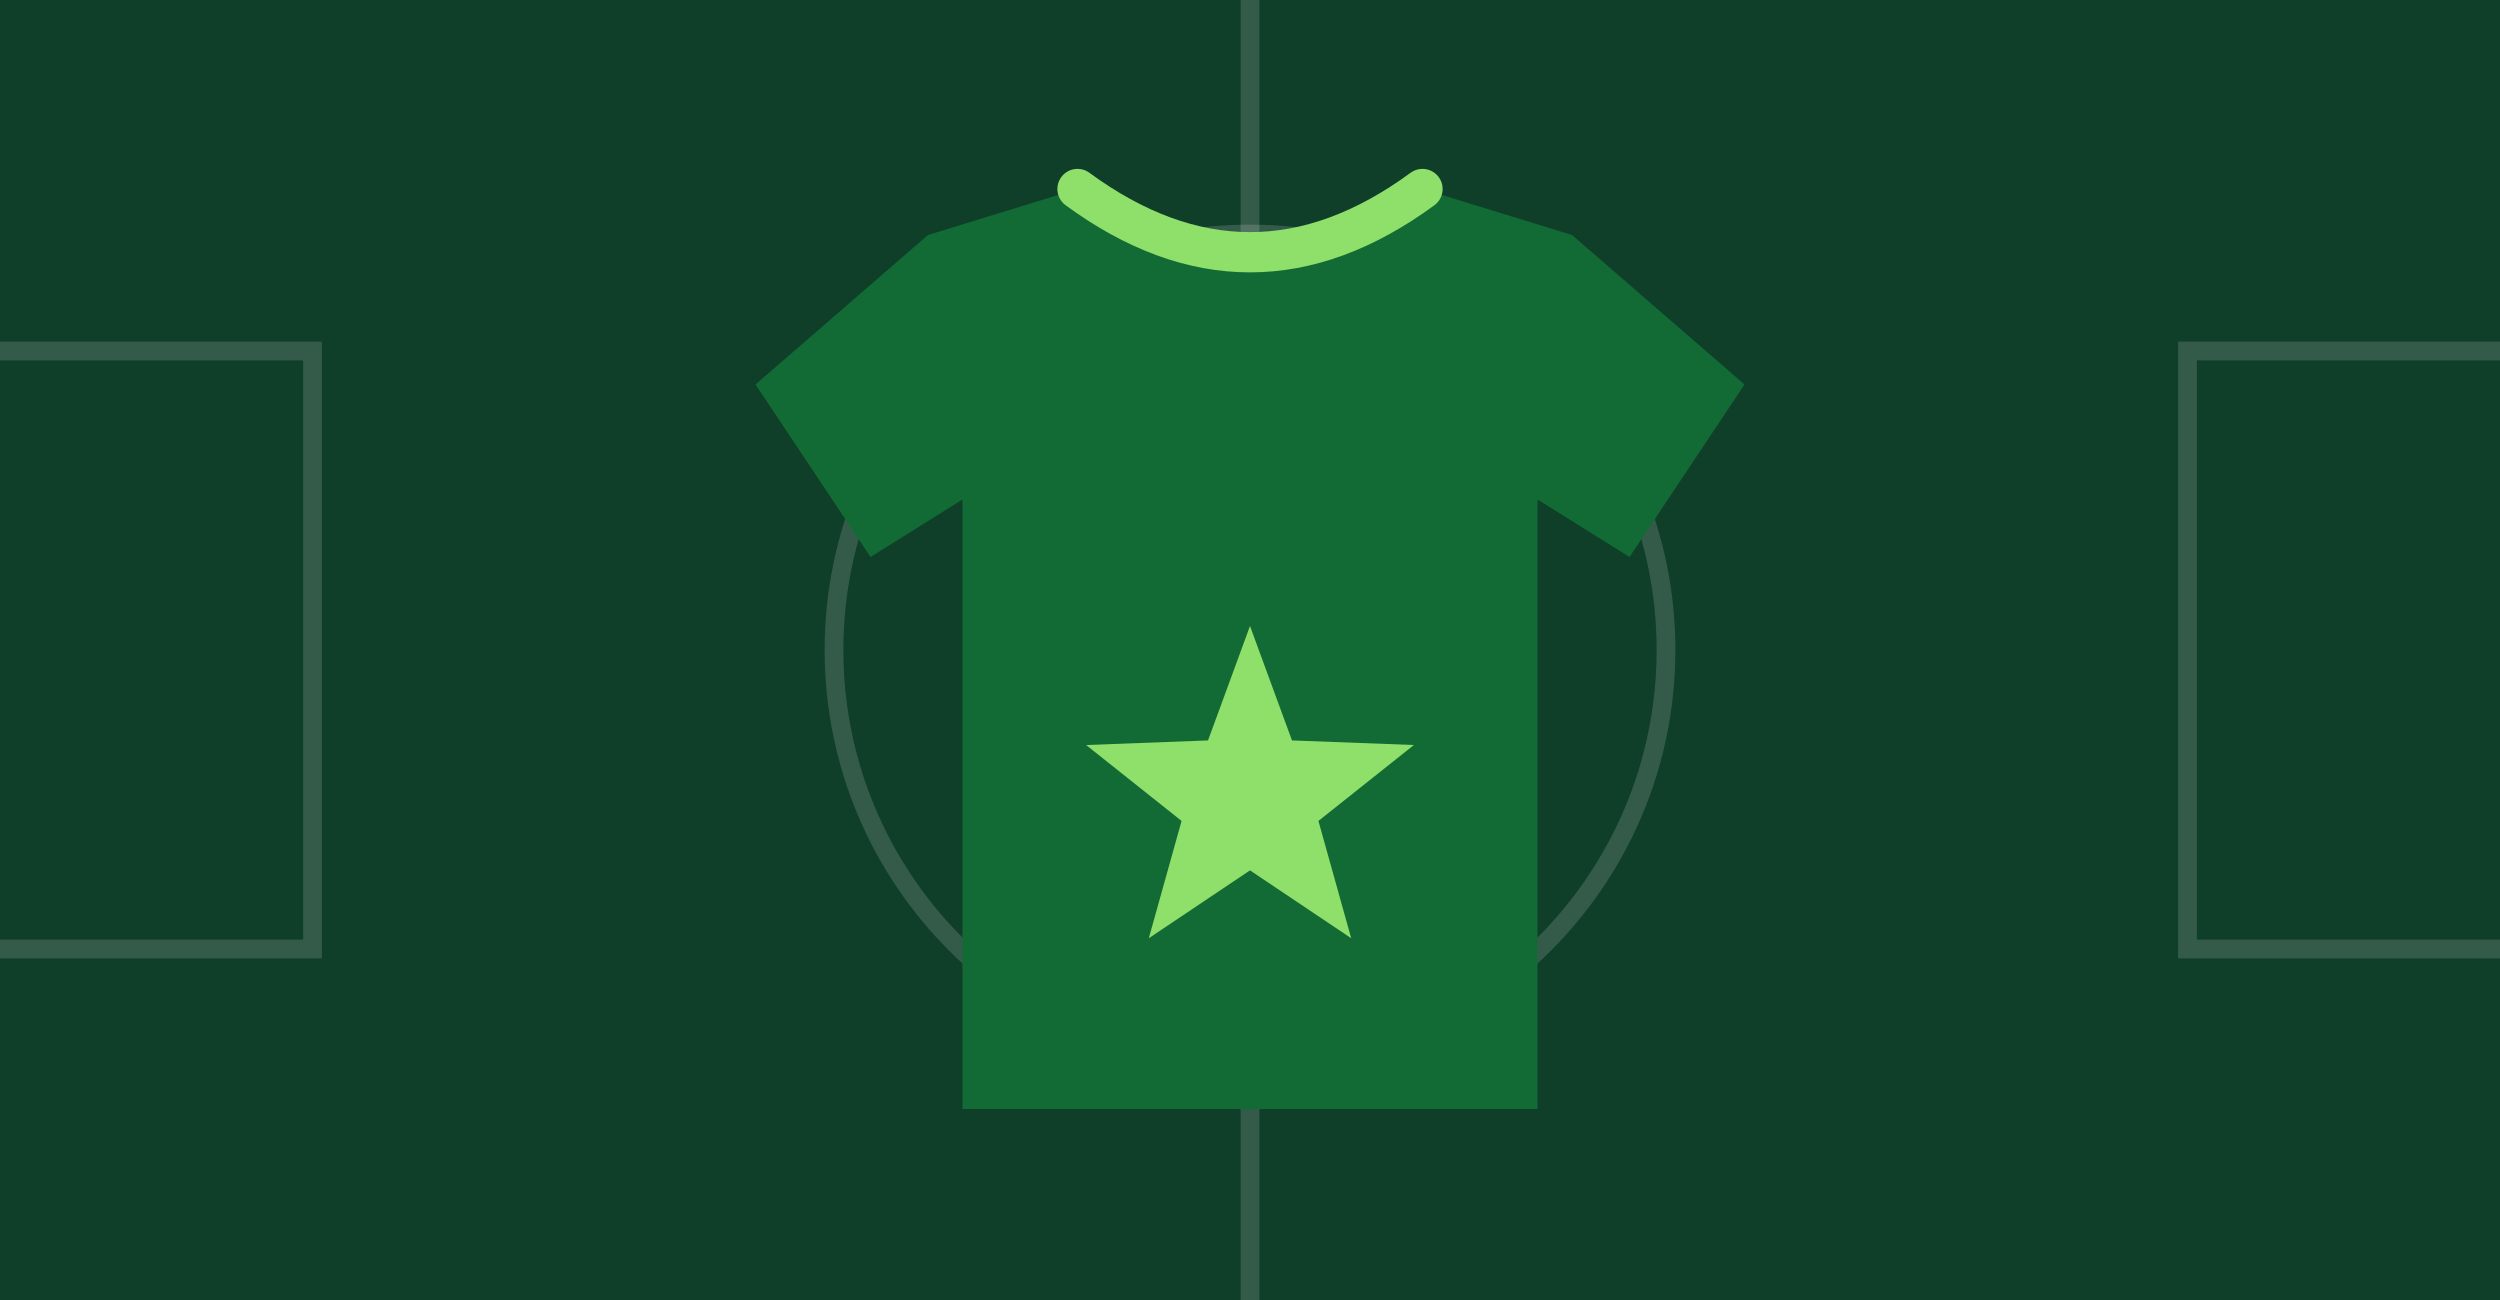
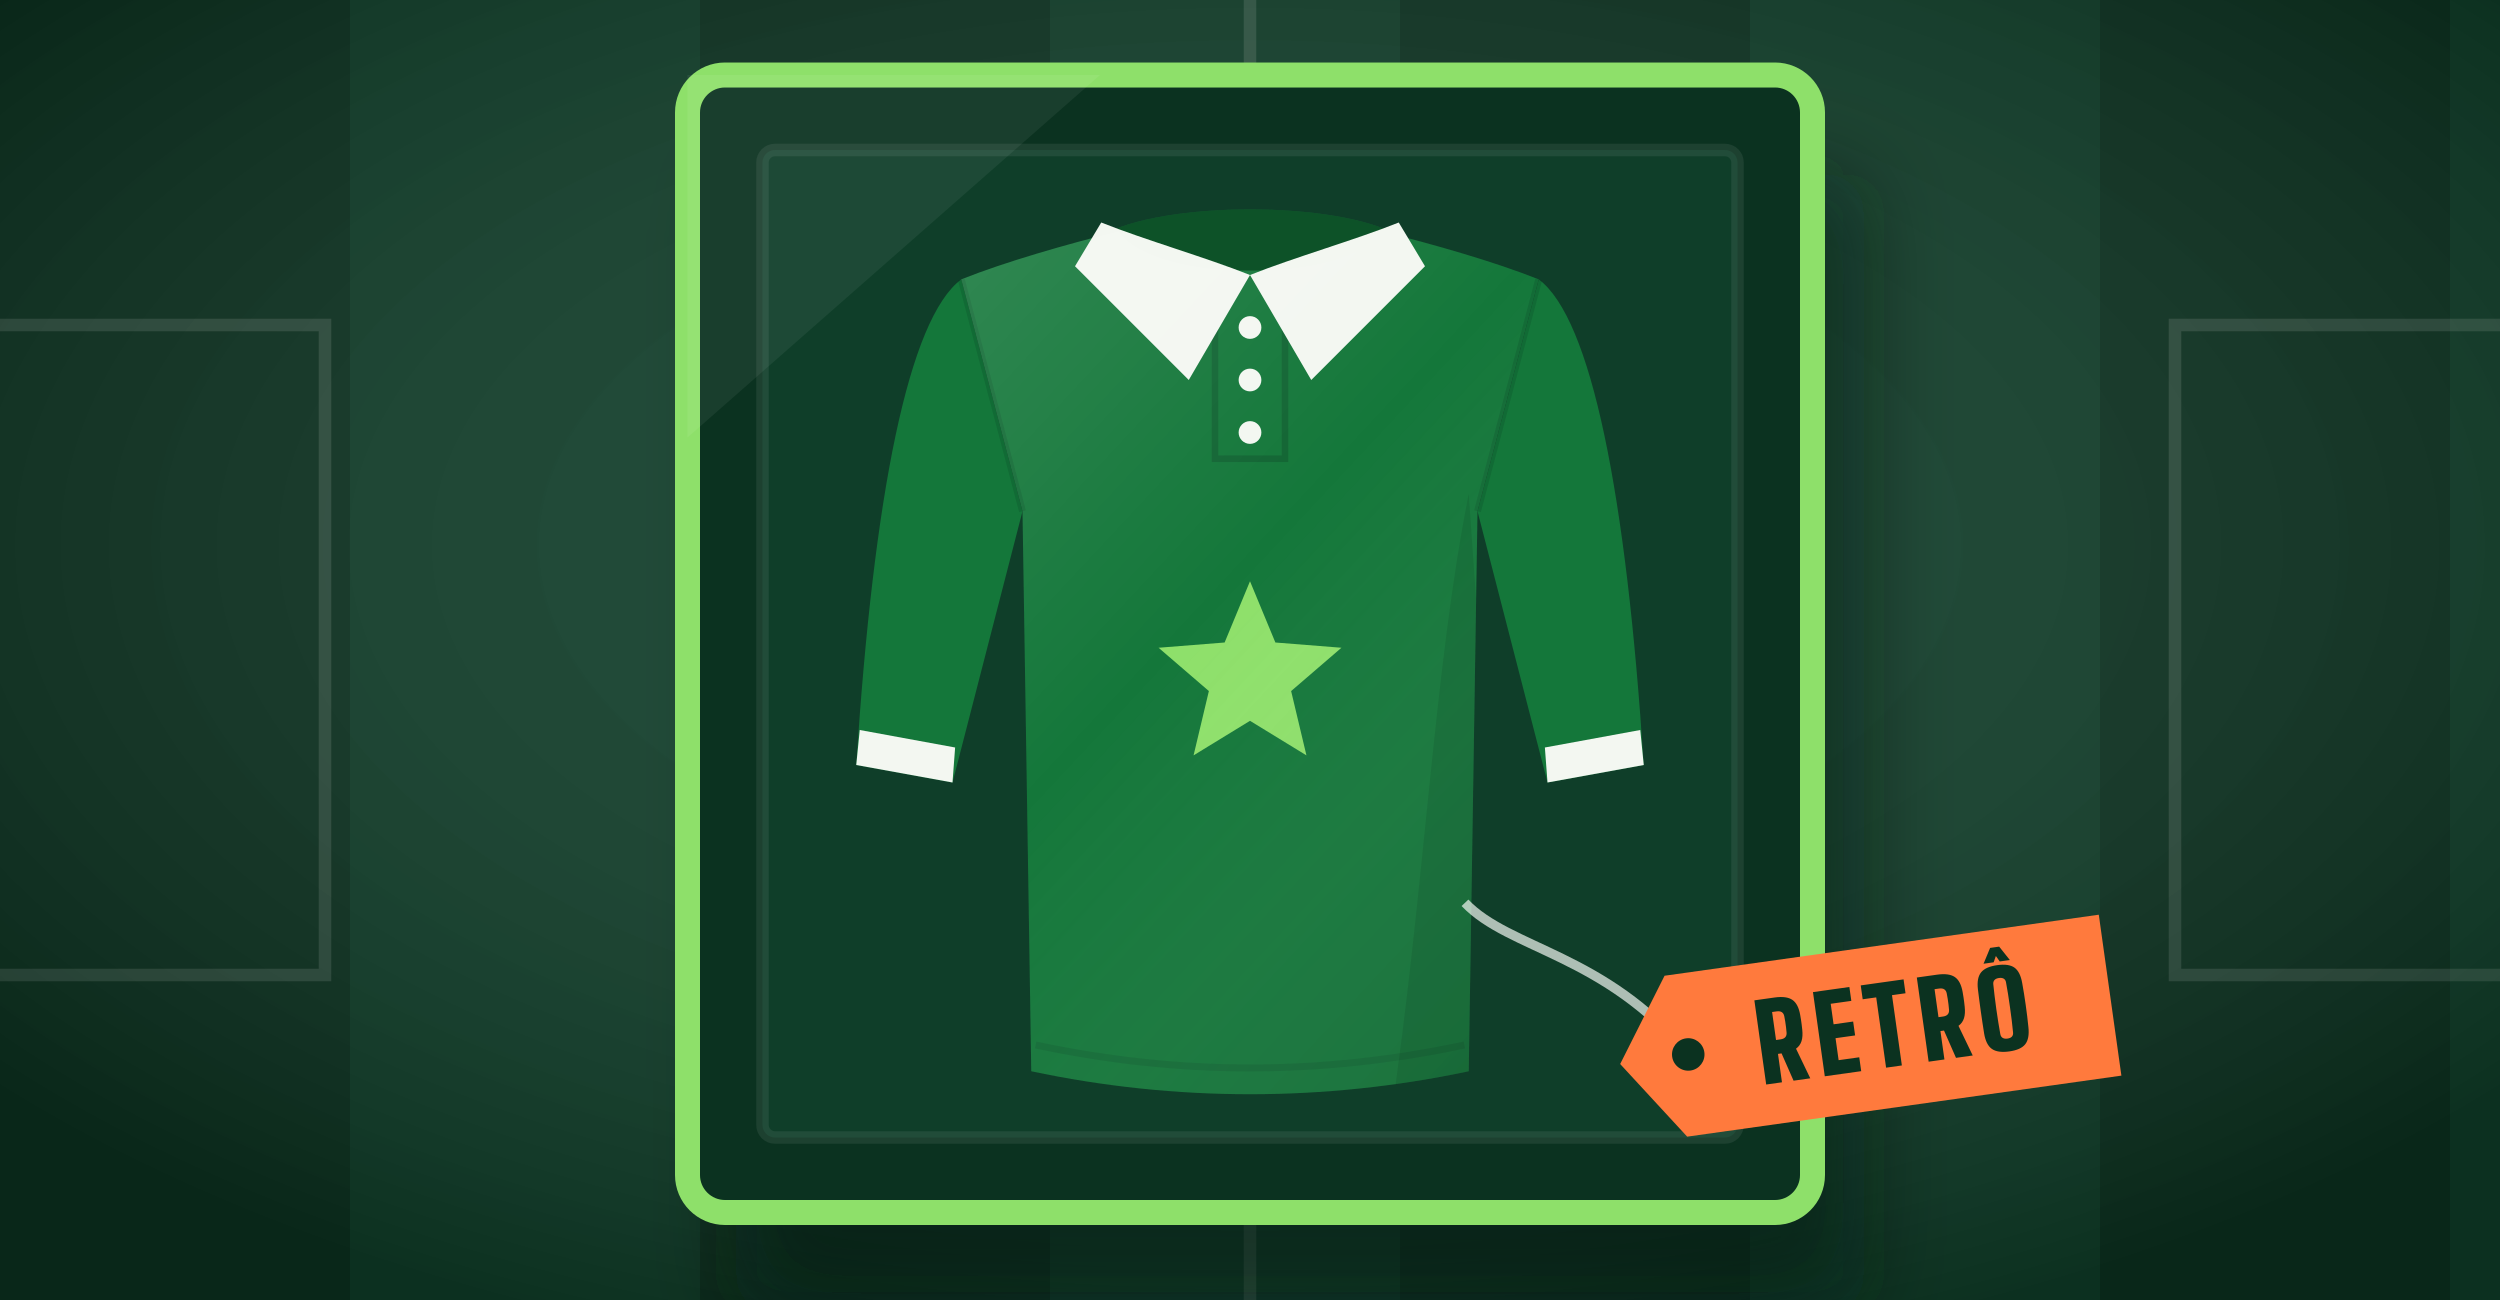
<svg xmlns="http://www.w3.org/2000/svg" width="400" height="208" viewBox="0 0 400 208" fill="none">
-   <g clip-path="url(#clip0_676_29860)">
-     <g clip-path="url(#clip1_676_29860)">
-       <path d="M400 0H0V208H400V0Z" fill="#0F3E29" />
-       <path d="M200 0V208" stroke="#F3F7F1" stroke-opacity="0.16" stroke-width="3" />
-       <path d="M200 170.56C236.76 170.56 266.56 140.76 266.56 104C266.56 67.24 236.76 37.44 200 37.44C163.24 37.44 133.44 67.24 133.44 104C133.44 140.76 163.24 170.56 200 170.56Z" stroke="#F3F7F1" stroke-opacity="0.16" stroke-width="3" />
-       <path d="M200 109C202.761 109 205 106.761 205 104C205 101.239 202.761 99 200 99C197.239 99 195 101.239 195 104C195 106.761 197.239 109 200 109Z" fill="#F3F7F1" fill-opacity="0.22" />
-       <path d="M0 56.16H50V151.84H0" stroke="#F3F7F1" stroke-opacity="0.16" stroke-width="3" />
-       <path d="M400 56.16H350V151.84H400" stroke="#F3F7F1" stroke-opacity="0.16" stroke-width="3" />
-       <path d="M172.4 30.24L148.48 37.6L120.88 61.52L139.28 89.12L154 79.92V177.44H246V79.92L260.72 89.12L279.12 61.52L251.52 37.6L227.6 30.24C209.2 43.733 190.8 43.733 172.4 30.24Z" fill="#126B34" />
-       <path d="M200 100.16L206.716 118.468L226.22 119.204L210.948 131.348L216.192 150.116L200 139.26L183.808 150.116L189.052 131.348L173.78 119.204L193.284 118.468L200 100.16Z" fill="#8EE06A" />
-       <path d="M172.4 30.24C190.8 43.733 209.2 43.733 227.6 30.24" stroke="#8EE06A" stroke-width="6.44" stroke-linecap="round" />
+   <defs>
+     <filter id="sombra" x="-20%" y="-20%" width="140%" height="150%">
+       <feGaussianBlur stdDeviation="7" />
+       <feOffset dx="4" dy="10" />
+     </filter>
+     <linearGradient id="luz" x1="0" y1="0" x2="1" y2="1">
+       <stop offset="0" stop-color="#FFFFFF" stop-opacity=".16" />
+       <stop offset=".45" stop-color="#FFFFFF" stop-opacity="0" />
+       <stop offset="1" stop-color="#03140B" stop-opacity=".18" />
+     </linearGradient>
+     <radialGradient id="refletor" cx=".5" cy=".42" r=".65">
+       <stop offset="0" stop-color="#FFFFFF" stop-opacity=".07" />
+       <stop offset="1" stop-color="#000000" stop-opacity=".22" />
+     </radialGradient>
+   </defs>
+   <rect width="400" height="208" fill="#0B3220" />
+   <rect x="56" y="0" width="56" height="208" fill="#0F3E29" />
+   <rect x="168" y="0" width="56" height="208" fill="#0F3E29" />
+   <rect x="280" y="0" width="56" height="208" fill="#0F3E29" />
+   <rect x="392" y="0" width="56" height="208" fill="#0F3E29" />
+   <path d="M200.0 0 V208" fill="none" stroke="#F3F7F1" stroke-opacity=".14" stroke-width="2" />
+   <circle cx="200.0" cy="104.0" r="58" fill="none" stroke="#F3F7F1" stroke-opacity=".14" stroke-width="2" />
+   <circle cx="200.0" cy="104.0" r="3" fill="#F3F7F1" fill-opacity=".2" />
+   <path d="M0 52.0 H52.0 V156.0 H0" fill="none" stroke="#F3F7F1" stroke-opacity=".14" stroke-width="2" />
+   <path d="M400 52.0 H348.0 V156.0 H400" fill="none" stroke="#F3F7F1" stroke-opacity=".14" stroke-width="2" />
+   <rect width="400" height="208" fill="url(#refletor)" />
+   <rect x="114" y="18" width="180" height="182" rx="6" fill="#03140B" opacity=".5" filter="url(#sombra)" />
+   <rect x="110" y="12" width="180" height="182" rx="6" fill="#0B3220" stroke="#8EE06A" stroke-width="4" />
+   <rect x="122" y="24" width="156" height="158" rx="2" fill="#0F3E29" />
+   <rect x="122" y="24" width="156" height="158" rx="2" fill="none" stroke="#F3F7F1" stroke-opacity=".08" stroke-width="2" />
+   <g transform="translate(130 30) scale(0.7)">
+     <clipPath id="c9">
+       <path d="M70 10 C58 13 44 17 34 21 L48 74 L50 202 C83 209 117 209 150 202 L152 74 L166 21 C156 17 142 13 130 10 C122 22 78 22 70 10 Z" />
+     </clipPath>
+     <path d="M34 21 C22 30 14 70 10 132 L32 136 L48 74 Z" fill="#14773A" />
+     <path d="M10 132 L32 136 L32.6 128 L10.8 124 Z" fill="#F3F7F1" />
+     <path d="M166 21 C178 30 186 70 190 132 L168 136 L152 74 Z" fill="#14773A" />
+     <path d="M190 132 L168 136 L167.4 128 L189.2 124 Z" fill="#F3F7F1" />
+     <path d="M66 11 C80 3 120 3 134 11 C124 24 76 24 66 11 Z" fill="#14773A" />
+     <path d="M66 11 C80 3 120 3 134 11 C124 24 76 24 66 11 Z" fill="#03140B" opacity=".38" />
+     <path d="M70 10 C58 13 44 17 34 21 L48 74 L50 202 C83 209 117 209 150 202 L152 74 L166 21 C156 17 142 13 130 10 C122 22 78 22 70 10 Z" fill="#14773A" />
+     <path d="M48 74 L34 21 M152 74 L166 21" stroke="#0B3220" stroke-opacity=".18" stroke-width="1.6" fill="none" />
+     <path d="M51 196 C84 203 116 203 149 196" stroke="#0B3220" stroke-opacity=".16" stroke-width="1.6" fill="none" />
+     <path d="M100.0 90.0 L105.8 104.0 L120.9 105.2 L109.4 115.1 L112.9 129.8 L100.0 121.9 L87.1 129.8 L90.6 115.1 L79.1 105.2 L94.2 104.0 Z" fill="#8EE06A" />
+     <path d="M92 20 L108 20 L108 62 L92 62 Z" fill="#14773A" />
+     <path d="M92 20 L92 62 L108 62 L108 20" fill="none" stroke="#0B3220" stroke-opacity=".25" stroke-width="1.5" />
+     <circle cx="100" cy="32" r="2.6" fill="#F3F7F1" />
+     <circle cx="100" cy="44" r="2.6" fill="#F3F7F1" />
+     <circle cx="100" cy="56" r="2.6" fill="#F3F7F1" />
+     <path d="M66 8 C76 12 90 16 100 20 L86 44 L60 18 Z" fill="#F3F7F1" />
+     <path d="M134 8 C124 12 110 16 100 20 L114 44 L140 18 Z" fill="#F3F7F1" />
+     <g clip-path="url(#c9)">
+       <rect x="0" y="0" width="200" height="214" fill="url(#luz)" />
+       <path d="M150 70 L160 214 L132 214 C140 160 142 110 150 70 Z" fill="#03140B" opacity=".10" />
    </g>
  </g>
-   <defs>
-     <clipPath id="clip0_676_29860">
-       <rect width="400" height="208" fill="white" />
-     </clipPath>
-     <clipPath id="clip1_676_29860">
-       <rect width="400" height="208" fill="white" />
-     </clipPath>
-   </defs>
+   <path d="M110 12 L176 12 L110 70 Z" fill="#FFFFFF" opacity=".06" />
+   <g transform="translate(268 168) rotate(-8)">
+     <path d="M2 1 C-9.0 -16.8 -24.0 -19.6 -30 -28" stroke="#F3F7F1" stroke-opacity=".7" stroke-width="1.5" fill="none" />
+     <path d="M0 -12 L70.157 -12 L70.157 14 L0 14 L-9 1 Z" fill="#FF7A3D" />
+     <circle cx="2" cy="1" r="2.6" fill="#0B3220" />
+     <path transform="translate(13 7.5)" d="M0.68 0.0V-13.6H3.961Q5.865 -13.6 6.711 -12.831Q7.557 -12.062 7.616 -10.285Q7.633 -9.809 7.637 -9.452Q7.642 -9.095 7.637 -8.738Q7.633 -8.381 7.616 -7.905Q7.582 -6.8 7.246 -6.095Q6.911 -5.389 6.205 -5.015L7.803 0.0H5.1L3.808 -4.59H3.23V0.0ZM3.23 -6.834H3.961Q4.497 -6.834 4.769 -7.081Q5.041 -7.327 5.066 -7.769Q5.092 -8.186 5.1 -8.64Q5.109 -9.095 5.1 -9.55Q5.092 -10.005 5.066 -10.421Q5.041 -10.872 4.769 -11.114Q4.497 -11.356 3.961 -11.356H3.23ZM10.149 0.0V-13.6H16.031V-11.356H12.699V-8.041H15.861V-5.797H12.699V-2.244H16.031V0.0ZM20.052 0.0V-11.356H17.867V-13.6H24.786V-11.356H22.602V0.0ZM26.928 0.0V-13.6H30.209Q32.113 -13.6 32.959 -12.831Q33.805 -12.062 33.864 -10.285Q33.881 -9.809 33.885 -9.452Q33.889 -9.095 33.885 -8.738Q33.881 -8.381 33.864 -7.905Q33.83 -6.8 33.494 -6.095Q33.159 -5.389 32.453 -5.015L34.051 0.0H31.348L30.056 -4.59H29.478V0.0ZM29.478 -6.834H30.209Q30.745 -6.834 31.017 -7.081Q31.289 -7.327 31.314 -7.769Q31.34 -8.186 31.348 -8.64Q31.357 -9.095 31.348 -9.55Q31.34 -10.005 31.314 -10.421Q31.289 -10.872 31.017 -11.114Q30.745 -11.356 30.209 -11.356H29.478ZM39.933 0.17Q38.063 0.17 37.226 -0.621Q36.389 -1.411 36.346 -3.247Q36.329 -4.08 36.321 -4.981Q36.312 -5.882 36.312 -6.809Q36.312 -7.735 36.321 -8.636Q36.329 -9.537 36.346 -10.37Q36.389 -12.198 37.226 -12.984Q38.063 -13.77 39.933 -13.77Q41.812 -13.77 42.628 -12.984Q43.444 -12.198 43.503 -10.37Q43.537 -9.52 43.554 -8.619Q43.571 -7.718 43.571 -6.796Q43.571 -5.874 43.554 -4.977Q43.537 -4.08 43.503 -3.247Q43.444 -1.411 42.628 -0.621Q41.812 0.17 39.933 0.17ZM39.933 -1.904Q40.435 -1.904 40.69 -2.129Q40.945 -2.355 40.953 -2.771Q40.996 -3.638 41.013 -4.675Q41.03 -5.712 41.03 -6.809Q41.03 -7.905 41.013 -8.942Q40.996 -9.979 40.953 -10.846Q40.945 -11.254 40.681 -11.475Q40.418 -11.696 39.933 -11.696Q39.449 -11.696 39.181 -11.475Q38.913 -11.254 38.896 -10.846Q38.862 -9.979 38.841 -8.942Q38.82 -7.905 38.82 -6.809Q38.82 -5.712 38.841 -4.675Q38.862 -3.638 38.896 -2.771Q38.913 -2.355 39.181 -2.129Q39.449 -1.904 39.933 -1.904ZM37.808 -14.297 39.202 -16.66H40.664L42.058 -14.297H40.426L39.933 -15.249L39.44 -14.297Z" fill="#0B3220" />
+   </g>
</svg>
